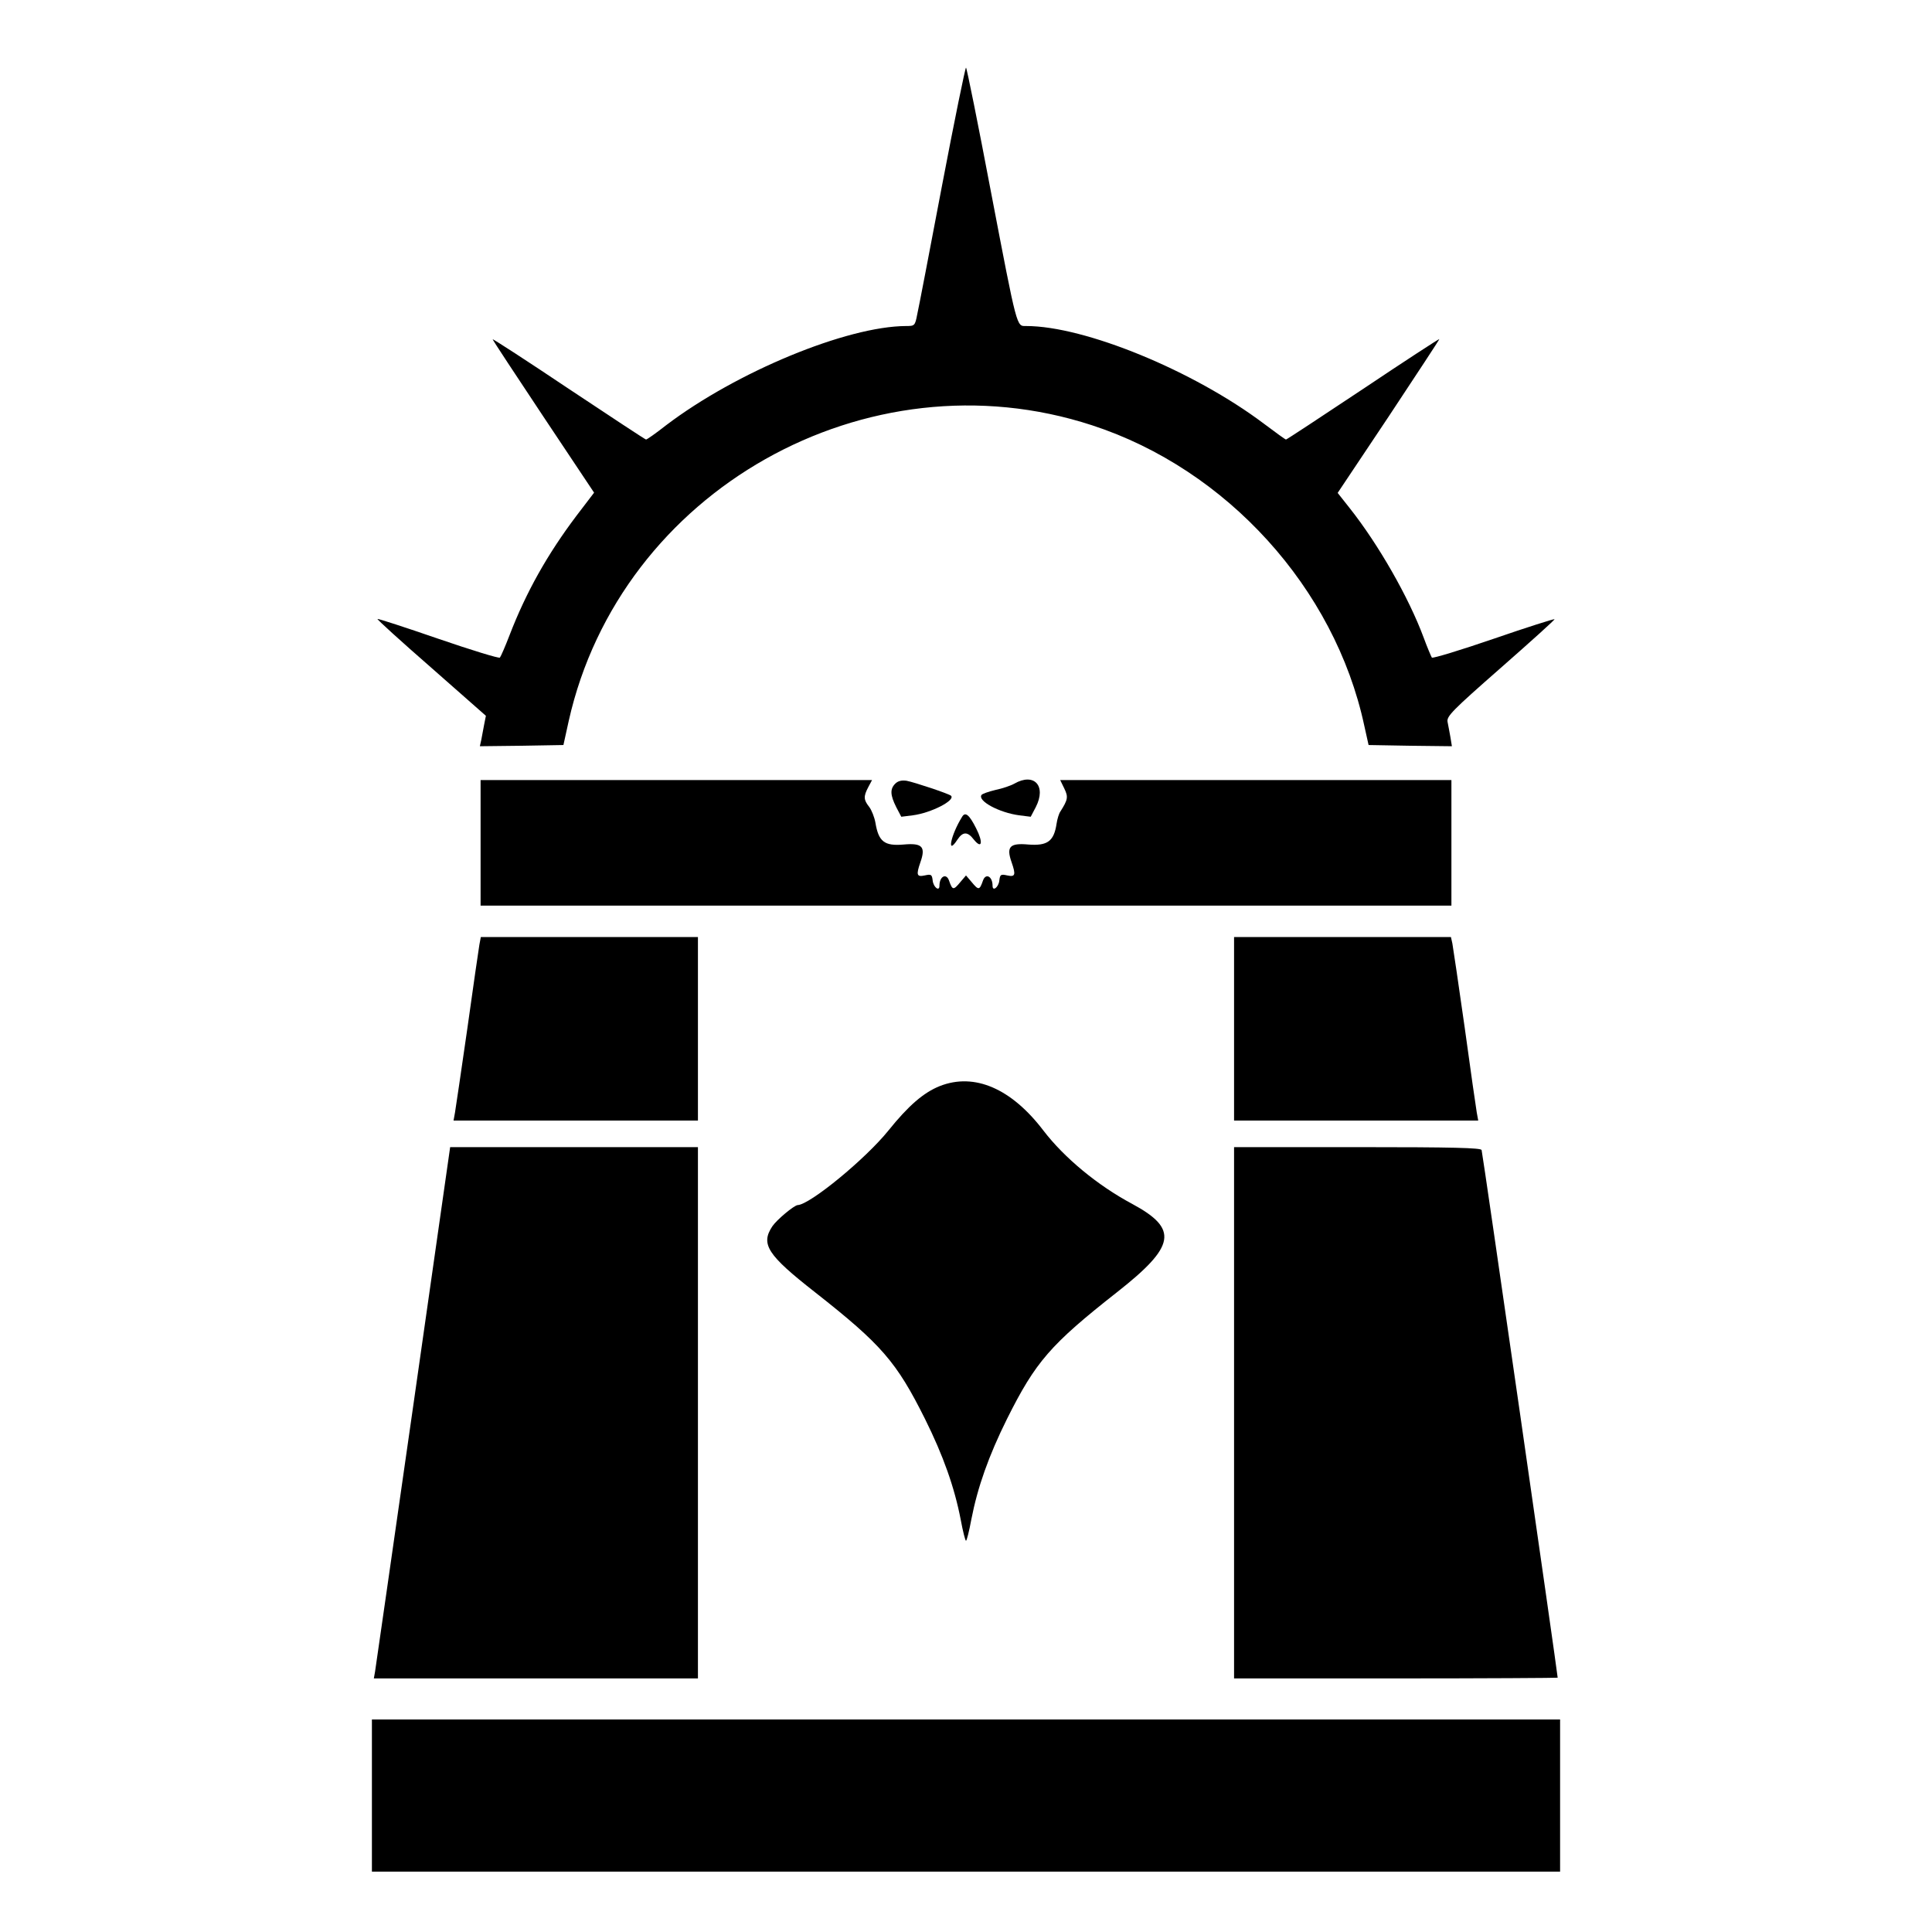
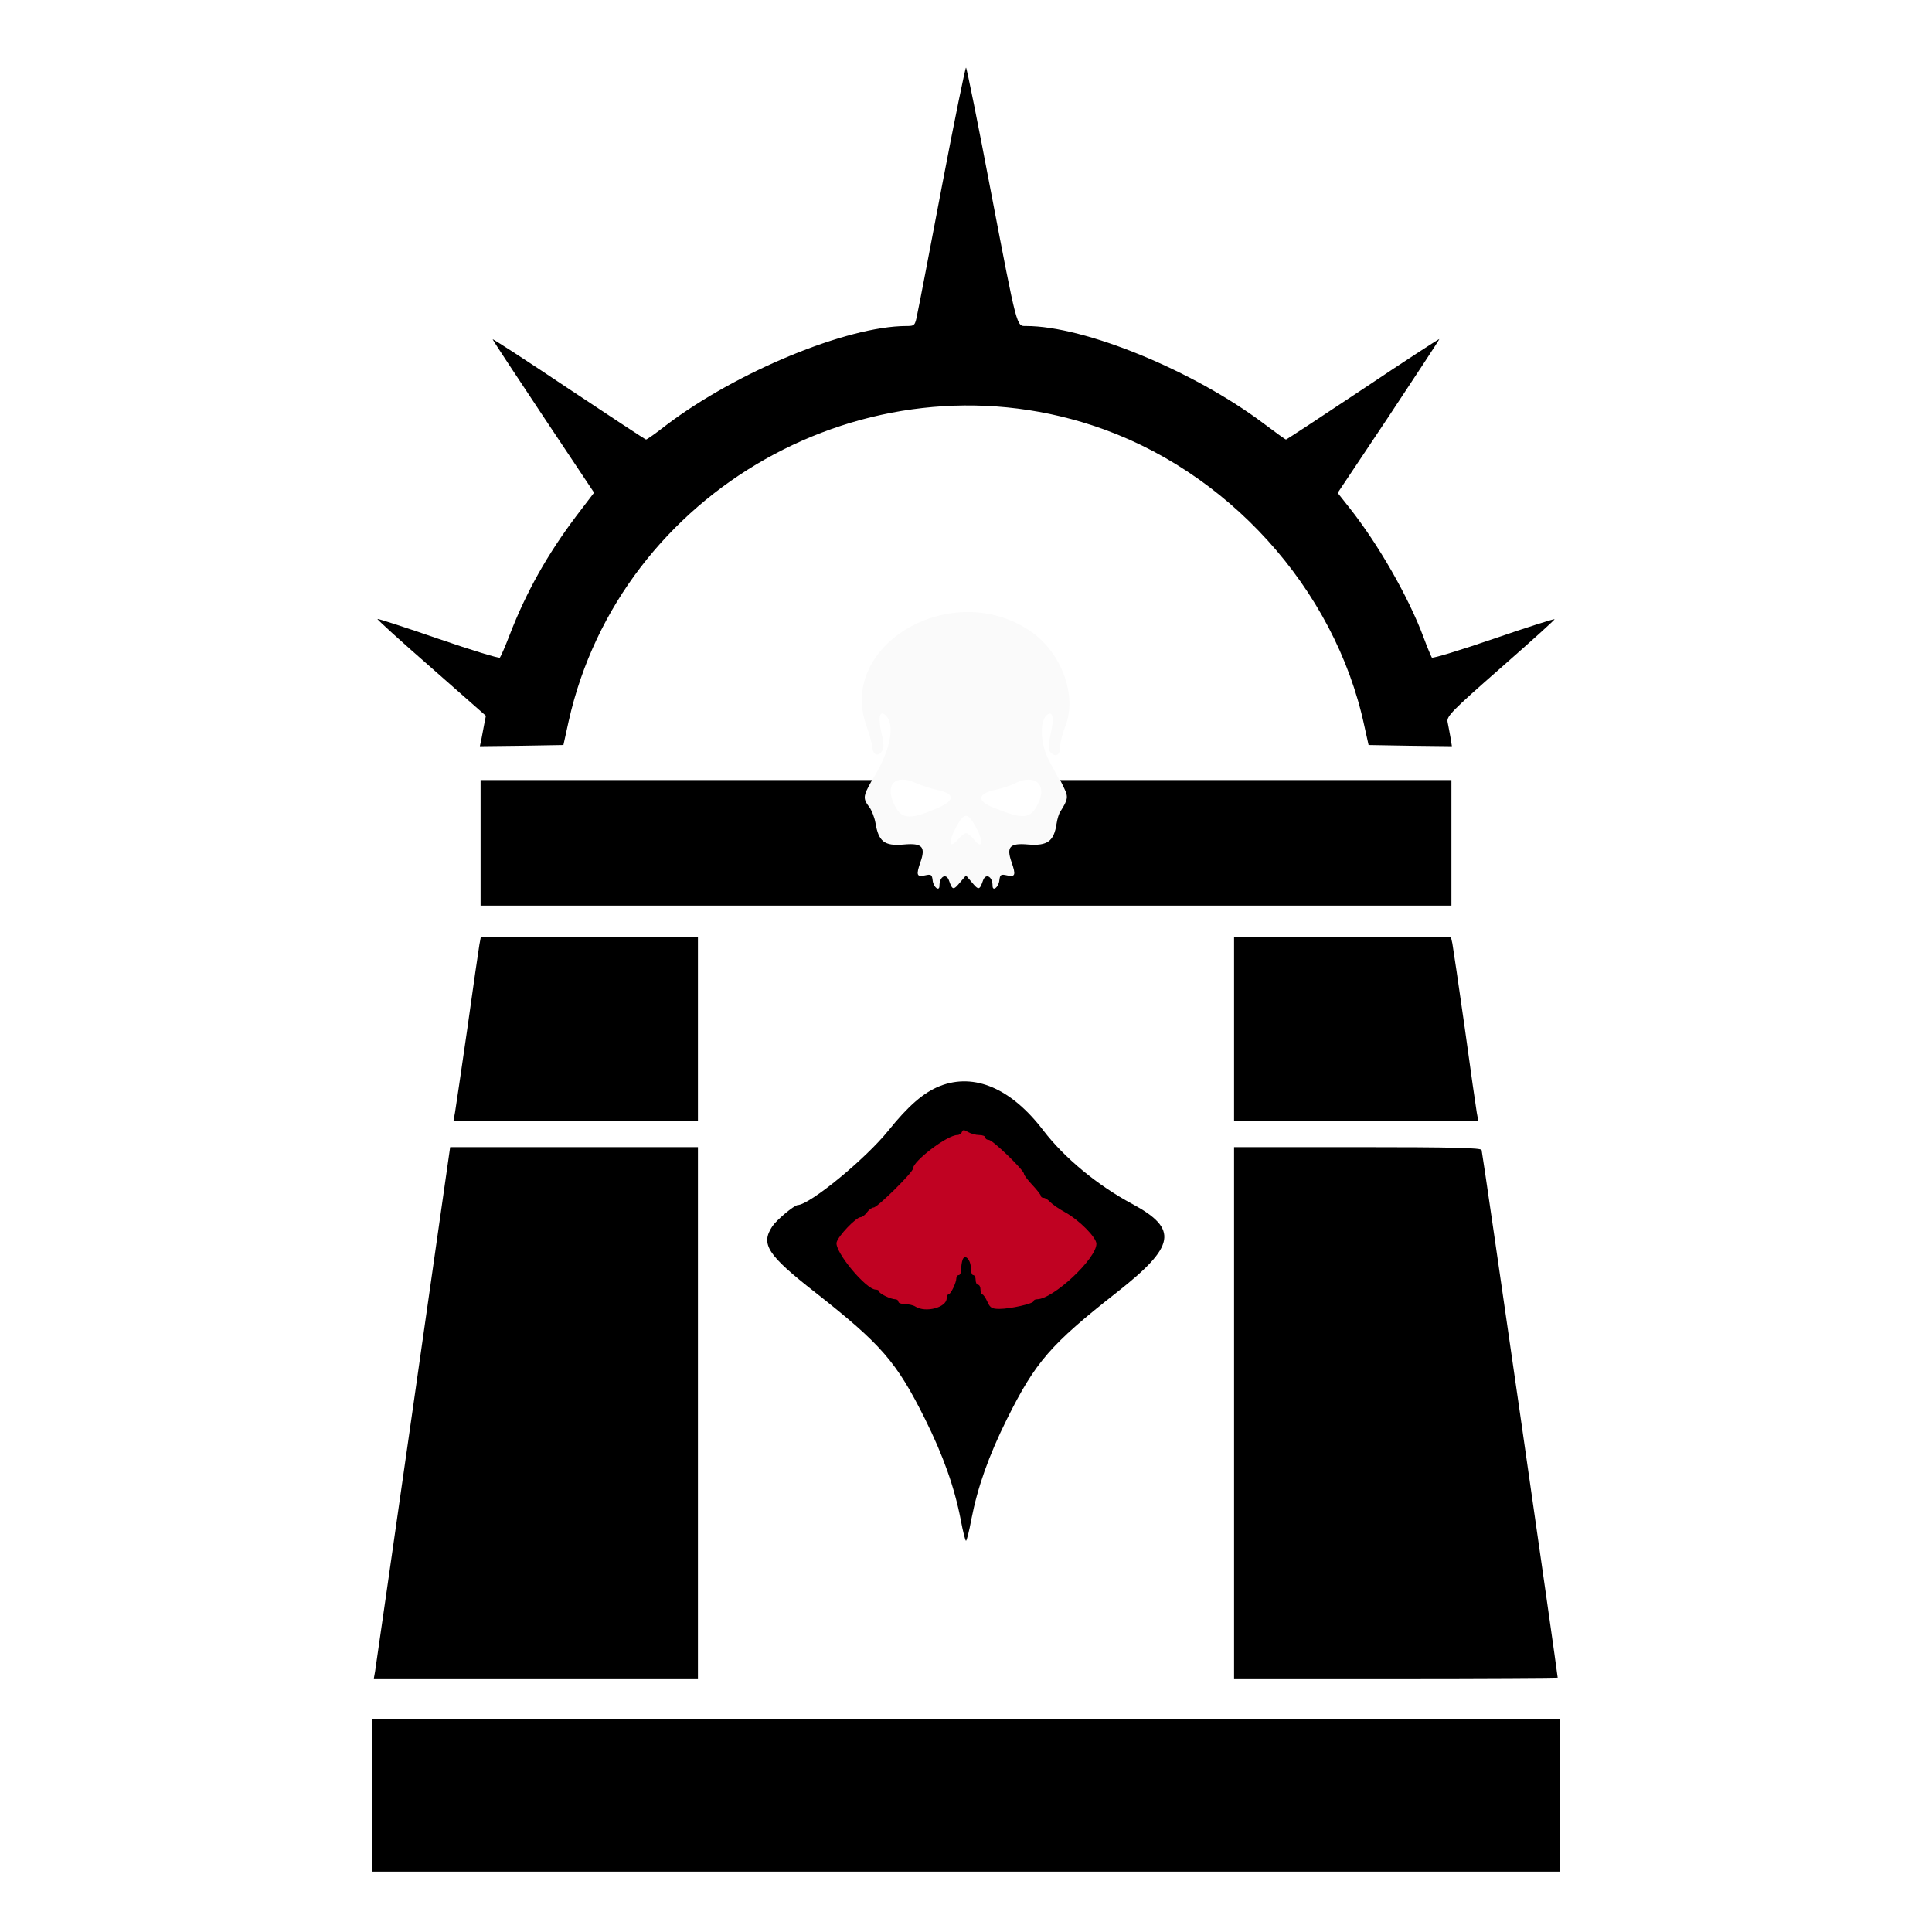
<svg xmlns="http://www.w3.org/2000/svg" version="1.0" width="800pt" height="800pt" viewBox="0 0 800 800" preserveAspectRatio="xMidYMid meet" id="svg28">
+   <path style="fill:#fafafa" d="M 386.667,367.333 C 386.3,366.967 386,365.581 386,364.254 c 0,-2.184 -0.298,-2.347 -3.136,-1.724 -3.066,0.673 -3.117,0.625 -2.31,-2.171 0.454,-1.573 0.853,-4.659 0.886,-6.859 l 0.06,-4 -6.706,0.349 c -7.961,0.414 -11.128,-1.936 -12.344,-9.162 -0.388,-2.303 -1.548,-5.261 -2.577,-6.572 -2.666,-3.396 -2.407,-4.743 2.536,-13.187 6.677,-11.407 8.294,-21.441 4.026,-24.983 -2.283,-1.895 -2.89,1.483 -1.39,7.737 0.936,3.9 1.018,5.997 0.28,7.165 -1.674,2.654 -3.795,1.958 -4.109,-1.348 -0.157,-1.65 -1.231,-5.607 -2.388,-8.793 -12.273,-33.803 35.568,-61.493 67.912,-39.306 12.895,8.846 19.41,26.707 14.365,39.386 -1.157,2.908 -2.104,6.594 -2.104,8.191 0,3.467 -1.507,4.676 -3.631,2.914 -1.529,-1.269 -1.51,-2.253 0.195,-10.629 0.985,-4.84 -0.109,-7.146 -2.334,-4.921 -2.891,2.891 -2.285,12.21 1.217,18.732 8.632,16.077 8.359,14.847 4.653,20.926 -0.503,0.825 -1.432,3.438 -2.065,5.807 -1.864,6.979 -4.03,8.445 -11.881,8.038 L 418.5,349.5 l 0.06,4 c 0.033,2.2 0.431,5.287 0.886,6.859 0.805,2.784 0.746,2.842 -2.237,2.186 -2.79,-0.613 -3.092,-0.429 -3.386,2.064 -0.329,2.788 -2.823,4.701 -2.823,2.165 0,-3.854 -2.771,-5.378 -4.115,-2.264 -0.71,1.645 -1.444,3.197 -1.632,3.451 -0.188,0.254 -1.447,-0.871 -2.798,-2.5 L 400,362.5 l -2.456,2.961 c -1.351,1.629 -2.61,2.754 -2.798,2.5 -0.188,-0.254 -0.922,-1.806 -1.632,-3.451 -1.33,-3.081 -4.115,-1.604 -4.115,2.181 0,1.399 -1.237,1.739 -2.333,0.642 z M 400.058,345 c 0.635,0 2.064,1.157 3.177,2.571 3.493,4.44 4.211,1.267 1.062,-4.691 -3.557,-6.73 -5.028,-6.744 -8.55,-0.08 -3.207,6.068 -2.686,8.994 0.867,4.864 1.26,-1.465 2.811,-2.664 3.446,-2.664 z m -11.979,-10.335 c 7.426,-3.215 7.485,-5.949 0.161,-7.521 -2.608,-0.56 -6.696,-1.893 -9.085,-2.963 -8.094,-3.625 -12.591,0.304 -9.255,8.088 3.036,7.083 6.343,7.519 18.178,2.396 z m 41.78,-1.923 c 3.964,-7.992 -1.505,-12.563 -9.86,-8.242 -1.595,0.825 -5.169,1.986 -7.941,2.581 -7.211,1.547 -7.664,4.491 -1.1,7.161 12.915,5.253 15.659,5.035 18.901,-1.5 z" />
  <g transform="translate(0,800) scale(0.1,-0.1)" fill="#000000" stroke="none" id="g26">
    <path d="M3901 7233 c-51 -269 -97 -509 -103 -535 -9 -47 -11 -48 -46 -48 -246 -1 -703 -190 -994 -411 -42 -33 -79 -59 -83 -59 -3 0 -147 95 -320 210 -173 116 -315 208 -315 205 0 -3 95 -147 210 -320 l210 -315 -74 -97 c-119 -158 -207 -314 -276 -493 -18 -47 -36 -88 -40 -93 -4 -4 -118 31 -255 78 -136 47 -250 84 -252 82 -2 -2 98 -93 223 -202 l226 -199 -7 -35 c-4 -20 -9 -48 -12 -64 l-6 -27 173 2 173 3 22 100 c214 953 1234 1529 2167 1224 558 -182 1005 -675 1127 -1243 l18 -81 172 -3 173 -2 -6 37 c-4 21 -9 50 -12 64 -4 23 18 46 221 224 124 109 224 199 222 201 -2 2 -116 -34 -252 -81 -137 -47 -252 -82 -256 -78 -3 5 -19 42 -34 83 -62 167 -188 387 -307 537 l-49 62 211 316 c115 174 210 318 210 321 0 2 -142 -90 -315 -206 -173 -115 -317 -210 -320 -210 -3 0 -44 30 -92 66 -291 219 -741 404 -984 404 -40 0 -36 -17 -145 552 -54 285 -101 518 -104 518 -3 0 -48 -219 -99 -487z" id="path4" />
    <path d="M1990 4510 l0 -260 2010 0 2010 0 0 260 0 260 -810 0 -810 0 17 -35 c17 -35 15 -46 -16 -95 -6 -8 -13 -31 -16 -51 -11 -73 -38 -92 -117 -86 -77 7 -92 -9 -69 -74 18 -52 15 -61 -18 -54 -27 6 -30 4 -33 -21 -3 -28 -28 -47 -28 -22 0 40 -29 54 -40 21 -14 -40 -18 -40 -47 -5 l-23 27 -23 -27 c-29 -35 -33 -35 -47 5 -11 33 -40 19 -40 -21 0 -25 -25 -6 -28 22 -3 25 -6 27 -33 21 -33 -7 -36 2 -18 54 23 65 8 81 -69 74 -80 -7 -104 12 -117 90 -4 23 -16 53 -26 66 -23 29 -24 43 -4 81 l16 30 -811 0 -810 0 0 -260z" id="path6" />
-     <path d="M3707 4755 c-22 -22 -21 -47 4 -97 l21 -40 48 6 c76 10 177 62 158 81 -8 8 -152 56 -184 62 -21 3 -36 -1 -47 -12z" id="path8" />
-     <path d="M4200 4755 c-14 -8 -49 -20 -78 -26 -29 -7 -55 -16 -58 -21 -16 -25 74 -73 156 -84 l48 -6 21 40 c45 88 -7 144 -89 97z" id="path10" />
-     <path d="M3984 4618 c-48 -77 -65 -165 -19 -94 22 33 42 33 67 0 34 -42 40 -13 10 46 -28 56 -45 70 -58 48z" id="path12" />
    <path d="M1985 4088 c-3 -18 -26 -175 -50 -348 -25 -173 -48 -330 -51 -347 l-6 -33 506 0 506 0 0 380 0 380 -450 0 -449 0 -6 -32z" id="path14" />
    <path d="M5110 3740 l0 -380 505 0 506 0 -6 33 c-3 17 -26 176 -50 352 -25 176 -48 332 -51 348 l-6 27 -449 0 -449 0 0 -380z" id="path16" />
    <path d="M3892 3503 c-68 -27 -131 -82 -213 -184 -95 -118 -325 -307 -376 -309 -15 -1 -87 -61 -105 -88 -49 -74 -21 -118 177 -273 276 -217 337 -288 455 -524 76 -153 122 -283 148 -417 9 -49 19 -88 22 -88 3 0 13 39 22 88 26 134 72 264 148 417 118 236 179 307 455 524 243 191 256 262 63 366 -144 77 -281 191 -367 303 -133 175 -286 241 -429 185z" id="path18" />
    <path d="M1711 2178 c-84 -590 -156 -1085 -158 -1100 l-5 -28 671 0 671 0 0 1100 0 1100 -513 0 -513 0 -153 -1072z" id="path20" />
    <path d="M5110 2150 l0 -1100 670 0 c369 0 670 2 670 3 0 15 -311 2175 -315 2185 -3 9 -116 12 -515 12 l-510 0 0 -1100z" id="path22" />
    <path d="M1540 565 l0 -315 2460 0 2460 0 0 315 0 315 -2460 0 -2460 0 0 -315z" id="path24" />
  </g>
+   <path style="fill:#c00222" d="m 379,541 c -0.825,-0.533 -2.737,-0.976 -4.25,-0.985 C 373.238,540.007 372,539.55 372,539 c 0,-0.55 -0.585,-1 -1.301,-1 -1.84,0 -6.682,-2.352 -6.692,-3.25 -0.004,-0.412 -0.622,-0.75 -1.374,-0.75 -4.054,0 -17.149,-15.811 -16.207,-19.568 C 347.102,511.746 354.506,504 356.4,504 c 0.637,0 1.807,-0.9 2.6,-2 0.793,-1.1 2.035,-2 2.761,-2 C 363.295,500 378,485.48 378,483.965 378,480.814 392.23,470 396.377,470 c 0.801,0 1.66,-0.562 1.909,-1.25 0.362,-1 0.876,-1 2.57,0 1.164,0.688 3.248,1.25 4.631,1.25 1.382,0 2.514,0.45 2.514,1 0,0.55 0.65,1 1.444,1 1.579,0 14.556,12.528 14.556,14.053 0,0.518 1.575,2.612 3.5,4.653 1.925,2.041 3.5,4.067 3.5,4.502 0,0.435 0.51,0.792 1.133,0.792 0.623,0 1.86,0.787 2.75,1.75 0.89,0.963 3.623,2.843 6.073,4.18 C 446.751,505.09 454,512.375 454,515.039 454,521.217 436.023,538 429.406,538 428.632,538 428,538.348 428,538.773 428,539.808 418.356,542 413.805,542 c -3.079,0 -3.841,-0.46 -4.965,-3 -0.73,-1.65 -1.668,-3 -2.084,-3 C 406.34,536 406,535.1 406,534 c 0,-1.1 -0.45,-2 -1,-2 -0.55,0 -1,-0.9 -1,-2 0,-1.1 -0.45,-2 -1,-2 -0.55,0 -1,-1.295 -1,-2.878 0,-3.484 -2.431,-6.046 -3.383,-3.566 C 398.278,522.44 398,524.252 398,525.582 398,526.912 397.55,528 397,528 c -0.55,0 -1,0.585 -1,1.301 0,1.84 -2.352,6.682 -3.25,6.692 -0.412,0.004 -0.75,0.715 -0.75,1.579 0,3.855 -8.764,6.166 -13,3.429 z" />
</svg>
